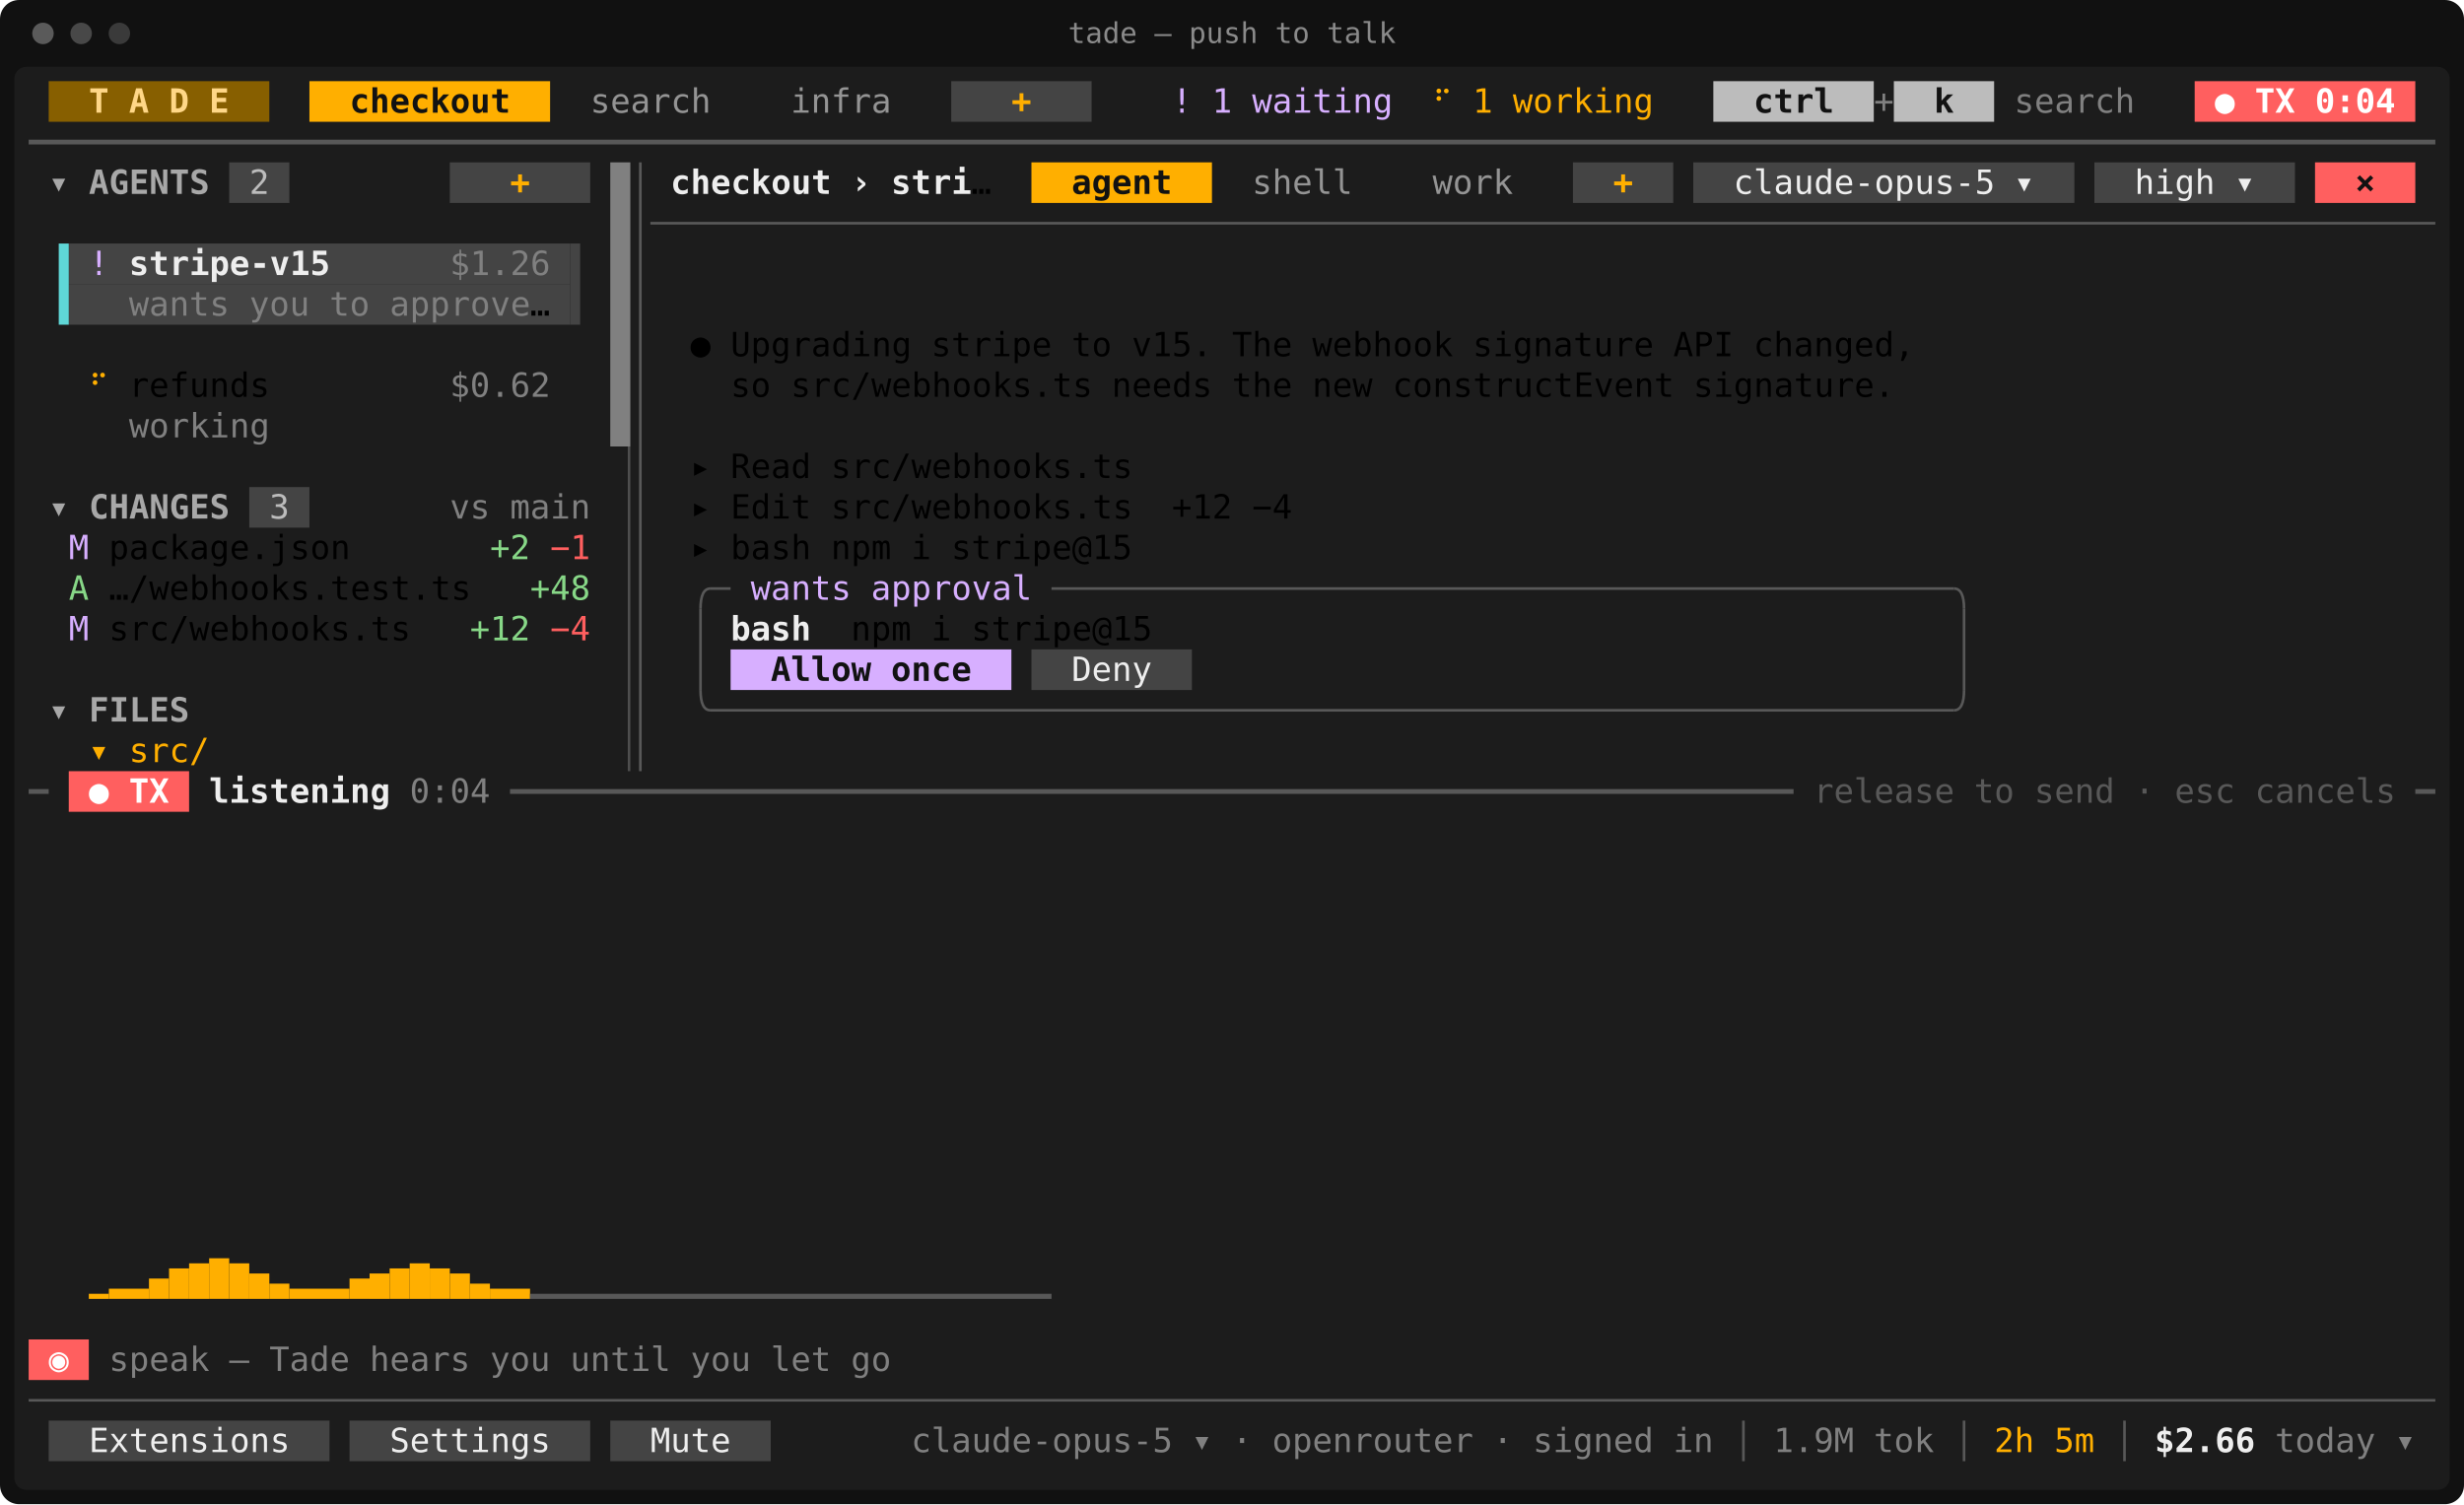
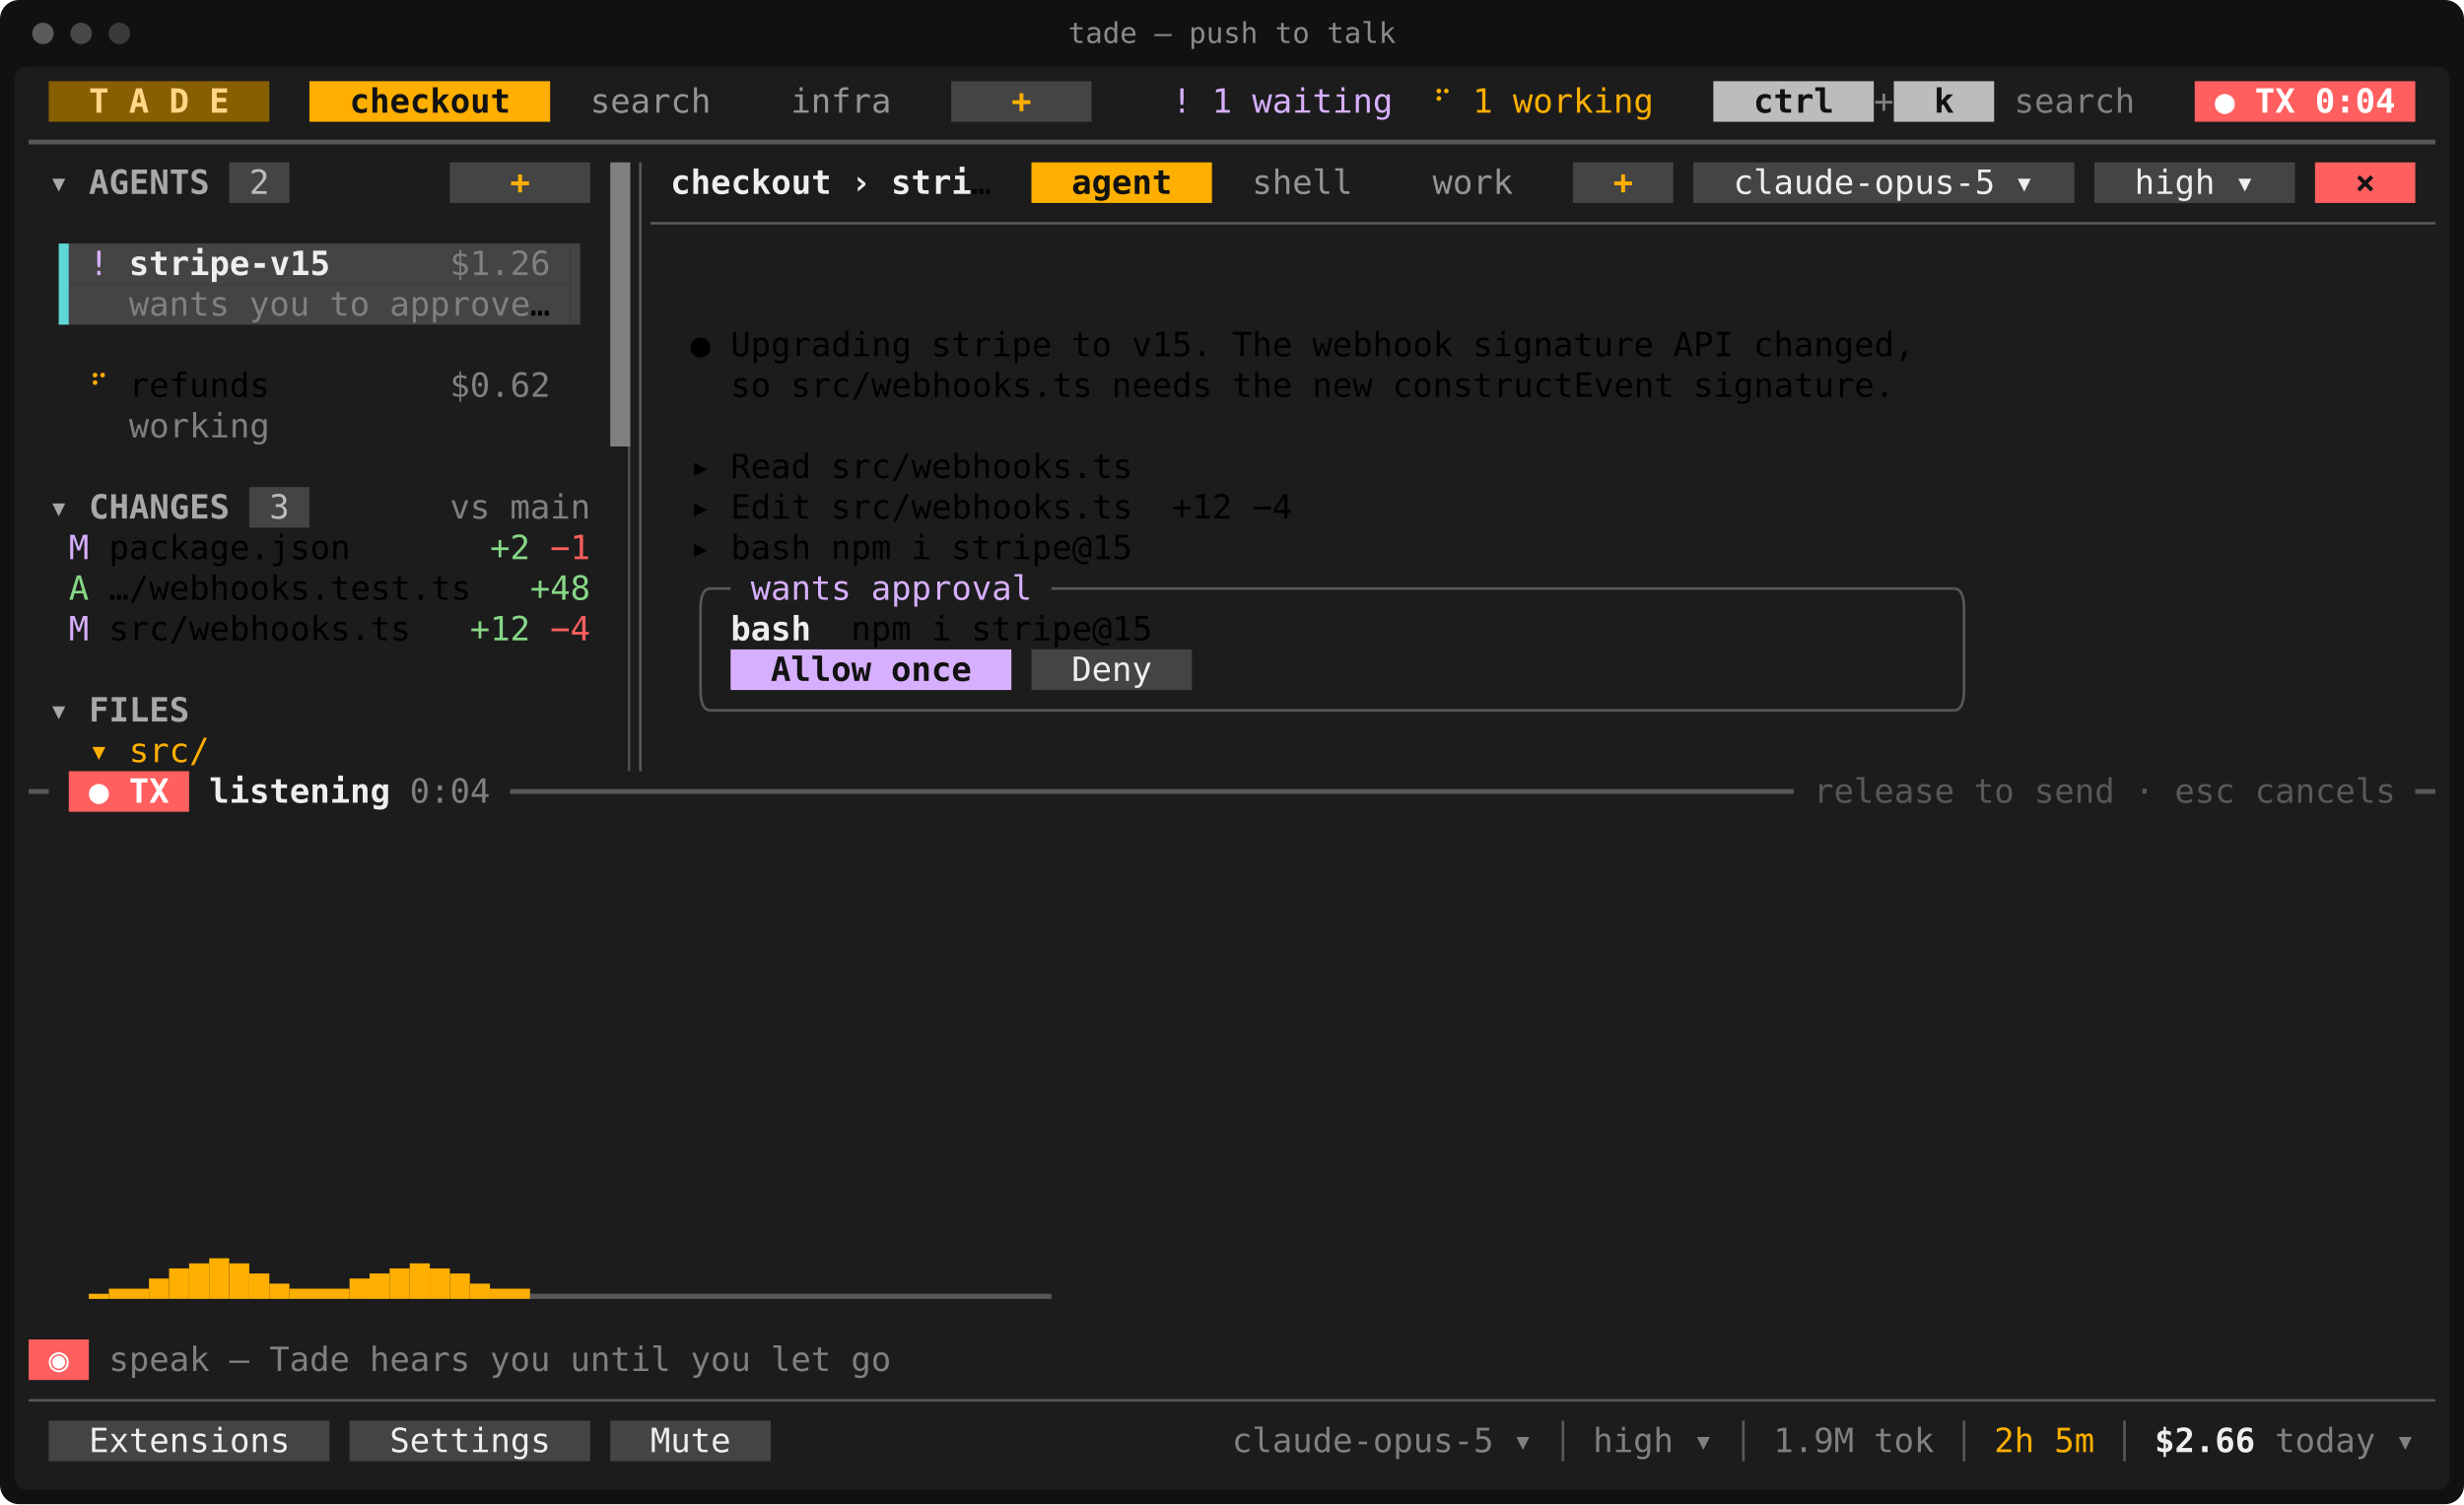
<svg xmlns="http://www.w3.org/2000/svg" viewBox="0 0 1032 630" width="1032" height="630" font-family="ui-monospace,SFMono-Regular,Menlo,Consolas,'DejaVu Sans Mono','Liberation Mono',monospace" font-size="14" role="img" aria-label="tade — push to talk">
  <rect width="1032" height="630" rx="8" fill="#111111" />
  <rect x="6" y="28" width="1020" height="596" rx="5" fill="#1c1c1c" />
  <circle cx="18" cy="14" r="4.5" fill="#5a5a5a" />
  <circle cx="34" cy="14" r="4.5" fill="#484848" />
  <circle cx="50" cy="14" r="4.5" fill="#3a3a3a" />
  <text x="516" y="18" fill="#8a8a8a" font-size="12" text-anchor="middle">tade — push to talk</text>
  <rect x="20.4" y="34" width="92.4" height="17" fill="rgb(135,95,0)" />
  <rect x="129.6" y="34" width="100.8" height="17" fill="rgb(255,175,0)" />
  <rect x="398.4" y="34" width="58.8" height="17" fill="rgb(68,68,68)" />
  <rect x="717.6" y="34" width="67.2" height="17" fill="rgb(188,188,188)" />
  <rect x="793.2" y="34" width="42" height="17" fill="rgb(188,188,188)" />
  <rect x="919.2" y="34" width="92.4" height="17" fill="rgb(255,95,95)" />
  <rect x="96" y="68" width="25.2" height="17" fill="rgb(68,68,68)" />
  <rect x="188.4" y="68" width="58.8" height="17" fill="rgb(68,68,68)" />
  <rect x="432" y="68" width="75.6" height="17" fill="rgb(255,175,0)" />
  <rect x="658.8" y="68" width="42" height="17" fill="rgb(68,68,68)" />
  <rect x="709.2" y="68" width="159.6" height="17" fill="rgb(68,68,68)" />
  <rect x="877.2" y="68" width="84" height="17" fill="rgb(68,68,68)" />
  <rect x="969.6" y="68" width="42" height="17" fill="rgb(255,95,95)" />
  <rect x="28.8" y="102" width="210" height="17" fill="rgb(68,68,68)" />
  <rect x="28.8" y="119" width="210" height="17" fill="rgb(68,68,68)" />
  <rect x="104.4" y="204" width="25.2" height="17" fill="rgb(68,68,68)" />
  <rect x="306" y="272" width="117.6" height="17" fill="rgb(215,175,255)" />
  <rect x="432" y="272" width="67.2" height="17" fill="rgb(68,68,68)" />
  <rect x="28.8" y="323" width="50.4" height="17" fill="rgb(255,95,95)" />
  <rect x="12" y="561" width="25.2" height="17" fill="rgb(255,95,95)" />
  <rect x="20.4" y="595" width="117.6" height="17" fill="rgb(68,68,68)" />
  <rect x="146.4" y="595" width="100.8" height="17" fill="rgb(68,68,68)" />
  <rect x="255.6" y="595" width="67.2" height="17" fill="rgb(68,68,68)" />
  <rect x="255.6" y="68" width="8.4" height="119" fill="rgb(128,128,128)" />
  <rect x="24.6" y="102" width="4.2" height="34" fill="rgb(95,215,215)" />
  <rect x="238.8" y="102" width="4.2" height="34" fill="rgb(68,68,68)" />
  <rect x="262.95" y="187" width="1.05" height="136" fill="rgb(78,78,78)" />
  <rect x="37.2" y="541.88" width="8.4" height="2.13" fill="rgb(255,175,0)" />
  <rect x="45.6" y="539.75" width="16.8" height="4.25" fill="rgb(255,175,0)" />
  <rect x="62.4" y="535.5" width="8.4" height="8.5" fill="rgb(255,175,0)" />
  <rect x="70.8" y="531.25" width="8.4" height="12.75" fill="rgb(255,175,0)" />
  <rect x="79.2" y="529.13" width="8.4" height="14.88" fill="rgb(255,175,0)" />
  <rect x="87.6" y="527" width="8.4" height="17" fill="rgb(255,175,0)" />
  <rect x="96" y="529.13" width="8.4" height="14.88" fill="rgb(255,175,0)" />
  <rect x="104.4" y="533.38" width="8.4" height="10.63" fill="rgb(255,175,0)" />
  <rect x="112.8" y="537.63" width="8.4" height="6.38" fill="rgb(255,175,0)" />
  <rect x="121.2" y="539.75" width="25.2" height="4.25" fill="rgb(255,175,0)" />
  <rect x="146.4" y="535.5" width="8.4" height="8.5" fill="rgb(255,175,0)" />
  <rect x="154.8" y="533.38" width="8.4" height="10.63" fill="rgb(255,175,0)" />
  <rect x="163.2" y="531.25" width="8.4" height="12.75" fill="rgb(255,175,0)" />
  <rect x="171.6" y="529.13" width="8.4" height="14.88" fill="rgb(255,175,0)" />
  <rect x="180" y="531.25" width="8.4" height="12.75" fill="rgb(255,175,0)" />
  <rect x="188.4" y="533.38" width="8.4" height="10.63" fill="rgb(255,175,0)" />
  <rect x="196.8" y="537.63" width="8.4" height="6.38" fill="rgb(255,175,0)" />
  <rect x="205.2" y="539.75" width="16.8" height="4.25" fill="rgb(255,175,0)" />
  <rect x="222" y="541.88" width="218.4" height="2.13" fill="rgb(88,88,88)" />
  <line x1="12" y1="59.5" x2="1020" y2="59.5" stroke="rgb(88,88,88)" stroke-width="2" />
  <line x1="268.2" y1="68" x2="268.2" y2="323" stroke="rgb(88,88,88)" stroke-width="1.1" />
  <line x1="272.4" y1="93.5" x2="1020" y2="93.5" stroke="rgb(88,88,88)" stroke-width="1.1" />
  <path d="M293.4 255Q293.4 246.5 297.6 246.5" fill="none" stroke="rgb(88,88,88)" stroke-width="1.1" />
  <line x1="297.6" y1="246.5" x2="306" y2="246.5" stroke="rgb(88,88,88)" stroke-width="1.1" />
  <line x1="440.4" y1="246.5" x2="818.4" y2="246.5" stroke="rgb(88,88,88)" stroke-width="1.1" />
  <path d="M822.6 255Q822.6 246.5 818.4 246.5" fill="none" stroke="rgb(88,88,88)" stroke-width="1.1" />
  <line x1="293.4" y1="255" x2="293.4" y2="289" stroke="rgb(88,88,88)" stroke-width="1.1" />
  <line x1="822.6" y1="255" x2="822.6" y2="289" stroke="rgb(88,88,88)" stroke-width="1.1" />
  <path d="M293.4 289Q293.4 297.5 297.6 297.5" fill="none" stroke="rgb(88,88,88)" stroke-width="1.1" />
  <line x1="297.6" y1="297.5" x2="818.4" y2="297.5" stroke="rgb(88,88,88)" stroke-width="1.1" />
  <path d="M822.6 289Q822.6 297.5 818.4 297.5" fill="none" stroke="rgb(88,88,88)" stroke-width="1.1" />
  <line x1="12" y1="331.5" x2="20.4" y2="331.5" stroke="rgb(88,88,88)" stroke-width="2" />
  <line x1="213.6" y1="331.5" x2="751.2" y2="331.5" stroke="rgb(88,88,88)" stroke-width="2" />
  <line x1="1011.6" y1="331.5" x2="1020" y2="331.5" stroke="rgb(88,88,88)" stroke-width="2" />
  <line x1="12" y1="586.5" x2="1020" y2="586.5" stroke="rgb(88,88,88)" stroke-width="1.1" />
+   <line x1="654.6" y1="595" x2="654.6" y2="612" stroke="rgb(88,88,88)" stroke-width="1.1" />
  <line x1="730.2" y1="595" x2="730.2" y2="612" stroke="rgb(88,88,88)" stroke-width="1.1" />
  <line x1="822.6" y1="595" x2="822.6" y2="612" stroke="rgb(88,88,88)" stroke-width="1.1" />
  <line x1="889.8" y1="595" x2="889.8" y2="612" stroke="rgb(88,88,88)" stroke-width="1.1" />
  <text x="37.2" y="47.2" textLength="8.4" lengthAdjust="spacingAndGlyphs" fill="rgb(255,215,135)" font-weight="700">T</text>
  <text x="54" y="47.2" textLength="8.4" lengthAdjust="spacingAndGlyphs" fill="rgb(255,215,135)" font-weight="700">A</text>
  <text x="70.8" y="47.2" textLength="8.4" lengthAdjust="spacingAndGlyphs" fill="rgb(255,215,135)" font-weight="700">D</text>
  <text x="87.6" y="47.2" textLength="8.4" lengthAdjust="spacingAndGlyphs" fill="rgb(255,215,135)" font-weight="700">E</text>
  <text x="146.4" y="47.2" textLength="67.2" lengthAdjust="spacingAndGlyphs" fill="rgb(18,18,18)" font-weight="700">checkout</text>
  <text x="247.2" y="47.2" textLength="50.4" lengthAdjust="spacingAndGlyphs" fill="rgb(148,148,148)">search</text>
  <text x="331.2" y="47.2" textLength="42" lengthAdjust="spacingAndGlyphs" fill="rgb(148,148,148)">infra</text>
  <text x="423.6" y="47.2" textLength="8.4" lengthAdjust="spacingAndGlyphs" fill="rgb(255,175,0)" font-weight="700">+</text>
  <text x="490.8" y="47.2" textLength="8.4" lengthAdjust="spacingAndGlyphs" fill="rgb(215,175,255)">!</text>
  <text x="507.6" y="47.2" textLength="8.4" lengthAdjust="spacingAndGlyphs" fill="rgb(215,175,255)">1</text>
  <text x="524.4" y="47.2" textLength="58.8" lengthAdjust="spacingAndGlyphs" fill="rgb(215,175,255)">waiting</text>
  <text x="600" y="47.2" textLength="8.4" lengthAdjust="spacingAndGlyphs" fill="rgb(255,175,0)">⠋</text>
  <text x="616.8" y="47.2" textLength="8.4" lengthAdjust="spacingAndGlyphs" fill="rgb(255,175,0)">1</text>
  <text x="633.6" y="47.2" textLength="58.8" lengthAdjust="spacingAndGlyphs" fill="rgb(255,175,0)">working</text>
  <text x="734.4" y="47.2" textLength="33.6" lengthAdjust="spacingAndGlyphs" fill="rgb(18,18,18)" font-weight="700">ctrl</text>
  <text x="784.8" y="47.2" textLength="8.4" lengthAdjust="spacingAndGlyphs" fill="rgb(128,128,128)">+</text>
  <text x="810" y="47.2" textLength="8.4" lengthAdjust="spacingAndGlyphs" fill="rgb(18,18,18)" font-weight="700">k</text>
  <text x="843.6" y="47.2" textLength="50.4" lengthAdjust="spacingAndGlyphs" fill="rgb(128,128,128)">search</text>
  <text x="927.6" y="47.2" textLength="8.4" lengthAdjust="spacingAndGlyphs" fill="rgb(255,255,255)" font-weight="700">●</text>
  <text x="944.4" y="47.2" textLength="16.8" lengthAdjust="spacingAndGlyphs" fill="rgb(255,255,255)" font-weight="700">TX</text>
  <text x="969.6" y="47.2" textLength="33.6" lengthAdjust="spacingAndGlyphs" fill="rgb(255,255,255)" font-weight="700">0:04</text>
  <text x="20.4" y="81.2" textLength="8.4" lengthAdjust="spacingAndGlyphs" fill="rgb(168,168,168)" font-weight="700">▾</text>
  <text x="37.2" y="81.2" textLength="50.4" lengthAdjust="spacingAndGlyphs" fill="rgb(168,168,168)" font-weight="700">AGENTS</text>
  <text x="104.4" y="81.2" textLength="8.4" lengthAdjust="spacingAndGlyphs" fill="rgb(188,188,188)">2</text>
  <text x="213.6" y="81.2" textLength="8.4" lengthAdjust="spacingAndGlyphs" fill="rgb(255,175,0)" font-weight="700">+</text>
  <text x="280.8" y="81.2" textLength="67.2" lengthAdjust="spacingAndGlyphs" fill="rgb(238,238,238)" font-weight="700">checkout</text>
  <text x="356.4" y="81.2" textLength="8.4" lengthAdjust="spacingAndGlyphs" fill="rgb(238,238,238)" font-weight="700">›</text>
  <text x="373.2" y="81.2" textLength="33.6" lengthAdjust="spacingAndGlyphs" fill="rgb(238,238,238)" font-weight="700">stri</text>
  <text x="406.8" y="81.2" textLength="8.4" lengthAdjust="spacingAndGlyphs">…</text>
  <text x="448.8" y="81.2" textLength="42" lengthAdjust="spacingAndGlyphs" fill="rgb(18,18,18)" font-weight="700">agent</text>
  <text x="524.4" y="81.2" textLength="42" lengthAdjust="spacingAndGlyphs" fill="rgb(148,148,148)">shell</text>
  <text x="600" y="81.2" textLength="33.6" lengthAdjust="spacingAndGlyphs" fill="rgb(148,148,148)">work</text>
  <text x="675.6" y="81.2" textLength="8.4" lengthAdjust="spacingAndGlyphs" fill="rgb(255,175,0)" font-weight="700">+</text>
  <text x="726" y="81.2" textLength="109.2" lengthAdjust="spacingAndGlyphs" fill="rgb(238,238,238)">claude-opus-5</text>
  <text x="843.6" y="81.2" textLength="8.4" lengthAdjust="spacingAndGlyphs" fill="rgb(238,238,238)">▾</text>
  <text x="894" y="81.2" textLength="33.6" lengthAdjust="spacingAndGlyphs" fill="rgb(238,238,238)">high</text>
  <text x="936" y="81.2" textLength="8.4" lengthAdjust="spacingAndGlyphs" fill="rgb(238,238,238)">▾</text>
  <text x="986.4" y="81.2" textLength="8.4" lengthAdjust="spacingAndGlyphs" fill="rgb(18,18,18)" font-weight="700">×</text>
  <text x="37.2" y="115.2" textLength="8.4" lengthAdjust="spacingAndGlyphs" fill="rgb(215,175,255)">!</text>
  <text x="54" y="115.2" textLength="84" lengthAdjust="spacingAndGlyphs" fill="rgb(238,238,238)" font-weight="700">stripe-v15</text>
  <text x="188.4" y="115.2" textLength="42" lengthAdjust="spacingAndGlyphs" fill="rgb(128,128,128)">$1.26</text>
  <text x="54" y="132.2" textLength="42" lengthAdjust="spacingAndGlyphs" fill="rgb(128,128,128)">wants</text>
  <text x="104.4" y="132.2" textLength="25.2" lengthAdjust="spacingAndGlyphs" fill="rgb(128,128,128)">you</text>
  <text x="138" y="132.2" textLength="16.8" lengthAdjust="spacingAndGlyphs" fill="rgb(128,128,128)">to</text>
  <text x="163.2" y="132.2" textLength="58.8" lengthAdjust="spacingAndGlyphs" fill="rgb(128,128,128)">approve</text>
  <text x="222" y="132.2" textLength="8.4" lengthAdjust="spacingAndGlyphs">…</text>
  <text x="289.2" y="149.2" textLength="8.4" lengthAdjust="spacingAndGlyphs">●</text>
  <text x="306" y="149.2" textLength="75.6" lengthAdjust="spacingAndGlyphs">Upgrading</text>
  <text x="390" y="149.2" textLength="50.4" lengthAdjust="spacingAndGlyphs">stripe</text>
  <text x="448.8" y="149.2" textLength="16.8" lengthAdjust="spacingAndGlyphs">to</text>
  <text x="474" y="149.2" textLength="33.6" lengthAdjust="spacingAndGlyphs">v15.</text>
  <text x="516" y="149.2" textLength="25.2" lengthAdjust="spacingAndGlyphs">The</text>
  <text x="549.6" y="149.2" textLength="58.8" lengthAdjust="spacingAndGlyphs">webhook</text>
  <text x="616.8" y="149.2" textLength="75.6" lengthAdjust="spacingAndGlyphs">signature</text>
  <text x="700.8" y="149.2" textLength="25.2" lengthAdjust="spacingAndGlyphs">API</text>
  <text x="734.4" y="149.2" textLength="67.2" lengthAdjust="spacingAndGlyphs">changed,</text>
  <text x="37.2" y="166.2" textLength="8.4" lengthAdjust="spacingAndGlyphs" fill="rgb(255,175,0)">⠋</text>
  <text x="54" y="166.2" textLength="58.8" lengthAdjust="spacingAndGlyphs">refunds</text>
  <text x="188.4" y="166.2" textLength="42" lengthAdjust="spacingAndGlyphs" fill="rgb(128,128,128)">$0.62</text>
  <text x="306" y="166.2" textLength="16.8" lengthAdjust="spacingAndGlyphs">so</text>
  <text x="331.2" y="166.2" textLength="126" lengthAdjust="spacingAndGlyphs">src/webhooks.ts</text>
  <text x="465.6" y="166.2" textLength="42" lengthAdjust="spacingAndGlyphs">needs</text>
  <text x="516" y="166.2" textLength="25.2" lengthAdjust="spacingAndGlyphs">the</text>
  <text x="549.6" y="166.2" textLength="25.2" lengthAdjust="spacingAndGlyphs">new</text>
  <text x="583.2" y="166.2" textLength="117.6" lengthAdjust="spacingAndGlyphs">constructEvent</text>
  <text x="709.2" y="166.2" textLength="84" lengthAdjust="spacingAndGlyphs">signature.</text>
  <text x="54" y="183.2" textLength="58.8" lengthAdjust="spacingAndGlyphs" fill="rgb(128,128,128)">working</text>
  <text x="289.2" y="200.2" textLength="8.4" lengthAdjust="spacingAndGlyphs">▸</text>
  <text x="306" y="200.2" textLength="33.6" lengthAdjust="spacingAndGlyphs">Read</text>
  <text x="348" y="200.2" textLength="126" lengthAdjust="spacingAndGlyphs">src/webhooks.ts</text>
  <text x="20.4" y="217.2" textLength="8.4" lengthAdjust="spacingAndGlyphs" fill="rgb(168,168,168)" font-weight="700">▾</text>
  <text x="37.2" y="217.2" textLength="58.8" lengthAdjust="spacingAndGlyphs" fill="rgb(168,168,168)" font-weight="700">CHANGES</text>
  <text x="112.8" y="217.2" textLength="8.4" lengthAdjust="spacingAndGlyphs" fill="rgb(188,188,188)">3</text>
  <text x="188.4" y="217.2" textLength="16.8" lengthAdjust="spacingAndGlyphs" fill="rgb(128,128,128)">vs</text>
  <text x="213.6" y="217.2" textLength="33.6" lengthAdjust="spacingAndGlyphs" fill="rgb(128,128,128)">main</text>
  <text x="289.2" y="217.2" textLength="8.4" lengthAdjust="spacingAndGlyphs">▸</text>
  <text x="306" y="217.2" textLength="33.6" lengthAdjust="spacingAndGlyphs">Edit</text>
  <text x="348" y="217.2" textLength="126" lengthAdjust="spacingAndGlyphs">src/webhooks.ts</text>
  <text x="490.8" y="217.2" textLength="25.2" lengthAdjust="spacingAndGlyphs">+12</text>
  <text x="524.4" y="217.2" textLength="16.8" lengthAdjust="spacingAndGlyphs">−4</text>
  <text x="28.8" y="234.2" textLength="8.4" lengthAdjust="spacingAndGlyphs" fill="rgb(215,175,255)">M</text>
  <text x="45.6" y="234.2" textLength="100.8" lengthAdjust="spacingAndGlyphs">package.json</text>
  <text x="205.2" y="234.2" textLength="16.8" lengthAdjust="spacingAndGlyphs" fill="rgb(135,215,135)">+2</text>
  <text x="230.4" y="234.2" textLength="16.8" lengthAdjust="spacingAndGlyphs" fill="rgb(255,95,95)">−1</text>
  <text x="289.2" y="234.2" textLength="8.4" lengthAdjust="spacingAndGlyphs">▸</text>
  <text x="306" y="234.2" textLength="33.6" lengthAdjust="spacingAndGlyphs">bash</text>
  <text x="348" y="234.2" textLength="25.2" lengthAdjust="spacingAndGlyphs">npm</text>
  <text x="381.6" y="234.2" textLength="8.4" lengthAdjust="spacingAndGlyphs">i</text>
  <text x="398.4" y="234.2" textLength="75.6" lengthAdjust="spacingAndGlyphs">stripe@15</text>
  <text x="28.8" y="251.2" textLength="8.4" lengthAdjust="spacingAndGlyphs" fill="rgb(135,215,135)">A</text>
  <text x="45.6" y="251.2" textLength="151.2" lengthAdjust="spacingAndGlyphs">…/webhooks.test.ts</text>
  <text x="222" y="251.2" textLength="25.2" lengthAdjust="spacingAndGlyphs" fill="rgb(135,215,135)">+48</text>
  <text x="314.4" y="251.2" textLength="42" lengthAdjust="spacingAndGlyphs" fill="rgb(215,175,255)">wants</text>
  <text x="364.8" y="251.2" textLength="67.2" lengthAdjust="spacingAndGlyphs" fill="rgb(215,175,255)">approval</text>
  <text x="28.8" y="268.2" textLength="8.4" lengthAdjust="spacingAndGlyphs" fill="rgb(215,175,255)">M</text>
  <text x="45.6" y="268.2" textLength="126" lengthAdjust="spacingAndGlyphs">src/webhooks.ts</text>
  <text x="196.8" y="268.2" textLength="25.2" lengthAdjust="spacingAndGlyphs" fill="rgb(135,215,135)">+12</text>
  <text x="230.4" y="268.2" textLength="16.8" lengthAdjust="spacingAndGlyphs" fill="rgb(255,95,95)">−4</text>
  <text x="306" y="268.2" textLength="33.6" lengthAdjust="spacingAndGlyphs" fill="rgb(238,238,238)" font-weight="700">bash</text>
  <text x="356.4" y="268.2" textLength="25.2" lengthAdjust="spacingAndGlyphs">npm</text>
  <text x="390" y="268.2" textLength="8.4" lengthAdjust="spacingAndGlyphs">i</text>
  <text x="406.8" y="268.2" textLength="75.6" lengthAdjust="spacingAndGlyphs">stripe@15</text>
  <text x="322.8" y="285.2" textLength="42" lengthAdjust="spacingAndGlyphs" fill="rgb(18,18,18)" font-weight="700">Allow</text>
  <text x="373.2" y="285.2" textLength="33.6" lengthAdjust="spacingAndGlyphs" fill="rgb(18,18,18)" font-weight="700">once</text>
  <text x="448.8" y="285.2" textLength="33.6" lengthAdjust="spacingAndGlyphs" fill="rgb(238,238,238)">Deny</text>
  <text x="20.4" y="302.2" textLength="8.4" lengthAdjust="spacingAndGlyphs" fill="rgb(168,168,168)" font-weight="700">▾</text>
  <text x="37.2" y="302.2" textLength="42" lengthAdjust="spacingAndGlyphs" fill="rgb(168,168,168)" font-weight="700">FILES</text>
  <text x="37.2" y="319.2" textLength="8.4" lengthAdjust="spacingAndGlyphs" fill="rgb(255,175,0)">▾</text>
  <text x="54" y="319.2" textLength="33.6" lengthAdjust="spacingAndGlyphs" fill="rgb(255,175,0)">src/</text>
  <text x="37.2" y="336.2" textLength="8.4" lengthAdjust="spacingAndGlyphs" fill="rgb(255,255,255)" font-weight="700">●</text>
  <text x="54" y="336.2" textLength="16.8" lengthAdjust="spacingAndGlyphs" fill="rgb(255,255,255)" font-weight="700">TX</text>
  <text x="87.6" y="336.2" textLength="75.6" lengthAdjust="spacingAndGlyphs" fill="rgb(238,238,238)" font-weight="700">listening</text>
  <text x="171.6" y="336.2" textLength="33.6" lengthAdjust="spacingAndGlyphs" fill="rgb(128,128,128)">0:04</text>
  <text x="759.6" y="336.2" textLength="58.8" lengthAdjust="spacingAndGlyphs" fill="rgb(88,88,88)">release</text>
  <text x="826.8" y="336.2" textLength="16.8" lengthAdjust="spacingAndGlyphs" fill="rgb(88,88,88)">to</text>
  <text x="852" y="336.2" textLength="33.6" lengthAdjust="spacingAndGlyphs" fill="rgb(88,88,88)">send</text>
  <text x="894" y="336.2" textLength="8.4" lengthAdjust="spacingAndGlyphs" fill="rgb(88,88,88)">·</text>
  <text x="910.8" y="336.2" textLength="25.2" lengthAdjust="spacingAndGlyphs" fill="rgb(88,88,88)">esc</text>
  <text x="944.4" y="336.2" textLength="58.8" lengthAdjust="spacingAndGlyphs" fill="rgb(88,88,88)">cancels</text>
  <text x="20.4" y="574.2" textLength="8.4" lengthAdjust="spacingAndGlyphs" fill="rgb(255,255,255)" font-weight="700">◉</text>
  <text x="45.6" y="574.2" textLength="42" lengthAdjust="spacingAndGlyphs" fill="rgb(128,128,128)">speak</text>
  <text x="96" y="574.2" textLength="8.4" lengthAdjust="spacingAndGlyphs" fill="rgb(128,128,128)">—</text>
  <text x="112.8" y="574.2" textLength="33.6" lengthAdjust="spacingAndGlyphs" fill="rgb(128,128,128)">Tade</text>
  <text x="154.8" y="574.2" textLength="42" lengthAdjust="spacingAndGlyphs" fill="rgb(128,128,128)">hears</text>
  <text x="205.2" y="574.2" textLength="25.2" lengthAdjust="spacingAndGlyphs" fill="rgb(128,128,128)">you</text>
  <text x="238.8" y="574.2" textLength="42" lengthAdjust="spacingAndGlyphs" fill="rgb(128,128,128)">until</text>
  <text x="289.2" y="574.2" textLength="25.2" lengthAdjust="spacingAndGlyphs" fill="rgb(128,128,128)">you</text>
  <text x="322.8" y="574.2" textLength="25.2" lengthAdjust="spacingAndGlyphs" fill="rgb(128,128,128)">let</text>
  <text x="356.4" y="574.2" textLength="16.8" lengthAdjust="spacingAndGlyphs" fill="rgb(128,128,128)">go</text>
  <text x="37.2" y="608.2" textLength="84" lengthAdjust="spacingAndGlyphs" fill="rgb(238,238,238)">Extensions</text>
  <text x="163.2" y="608.2" textLength="67.2" lengthAdjust="spacingAndGlyphs" fill="rgb(238,238,238)">Settings</text>
  <text x="272.4" y="608.2" textLength="33.6" lengthAdjust="spacingAndGlyphs" fill="rgb(238,238,238)">Mute</text>
-   <text x="381.6" y="608.2" textLength="109.2" lengthAdjust="spacingAndGlyphs" fill="rgb(128,128,128)">claude-opus-5</text>
-   <text x="499.2" y="608.2" textLength="8.4" lengthAdjust="spacingAndGlyphs" fill="rgb(128,128,128)">▾</text>
-   <text x="516" y="608.2" textLength="8.4" lengthAdjust="spacingAndGlyphs" fill="rgb(128,128,128)">·</text>
-   <text x="532.8" y="608.2" textLength="84" lengthAdjust="spacingAndGlyphs" fill="rgb(128,128,128)">openrouter</text>
-   <text x="625.2" y="608.2" textLength="8.4" lengthAdjust="spacingAndGlyphs" fill="rgb(128,128,128)">·</text>
-   <text x="642" y="608.2" textLength="50.4" lengthAdjust="spacingAndGlyphs" fill="rgb(128,128,128)">signed</text>
-   <text x="700.8" y="608.2" textLength="16.8" lengthAdjust="spacingAndGlyphs" fill="rgb(128,128,128)">in</text>
+   <text x="516" y="608.2" textLength="109.2" lengthAdjust="spacingAndGlyphs" fill="rgb(128,128,128)">claude-opus-5</text>
+   <text x="633.6" y="608.2" textLength="8.4" lengthAdjust="spacingAndGlyphs" fill="rgb(128,128,128)">▾</text>
+   <text x="667.2" y="608.2" textLength="33.6" lengthAdjust="spacingAndGlyphs" fill="rgb(128,128,128)">high</text>
+   <text x="709.2" y="608.2" textLength="8.4" lengthAdjust="spacingAndGlyphs" fill="rgb(128,128,128)">▾</text>
  <text x="742.8" y="608.2" textLength="33.6" lengthAdjust="spacingAndGlyphs" fill="rgb(128,128,128)">1.9M</text>
  <text x="784.8" y="608.2" textLength="25.2" lengthAdjust="spacingAndGlyphs" fill="rgb(128,128,128)">tok</text>
  <text x="835.2" y="608.2" textLength="16.8" lengthAdjust="spacingAndGlyphs" fill="rgb(255,175,0)">2h</text>
  <text x="860.4" y="608.2" textLength="16.8" lengthAdjust="spacingAndGlyphs" fill="rgb(255,175,0)">5m</text>
  <text x="902.4" y="608.2" textLength="42" lengthAdjust="spacingAndGlyphs" fill="rgb(238,238,238)" font-weight="700">$2.66</text>
  <text x="952.8" y="608.2" textLength="42" lengthAdjust="spacingAndGlyphs" fill="rgb(128,128,128)">today</text>
  <text x="1003.2" y="608.2" textLength="8.4" lengthAdjust="spacingAndGlyphs" fill="rgb(128,128,128)">▾</text>
</svg>
